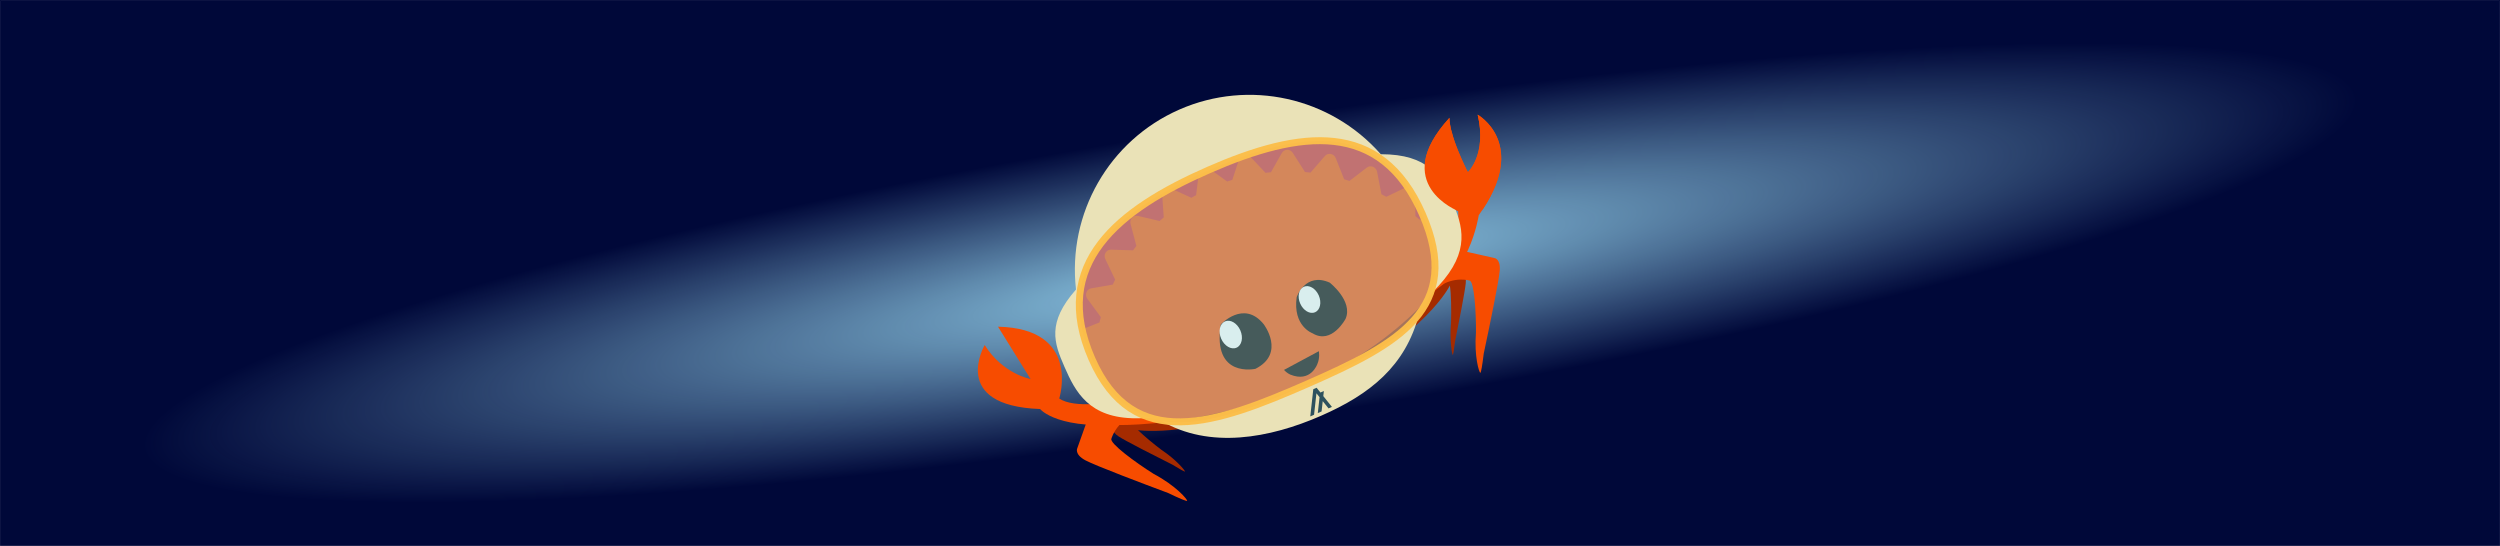
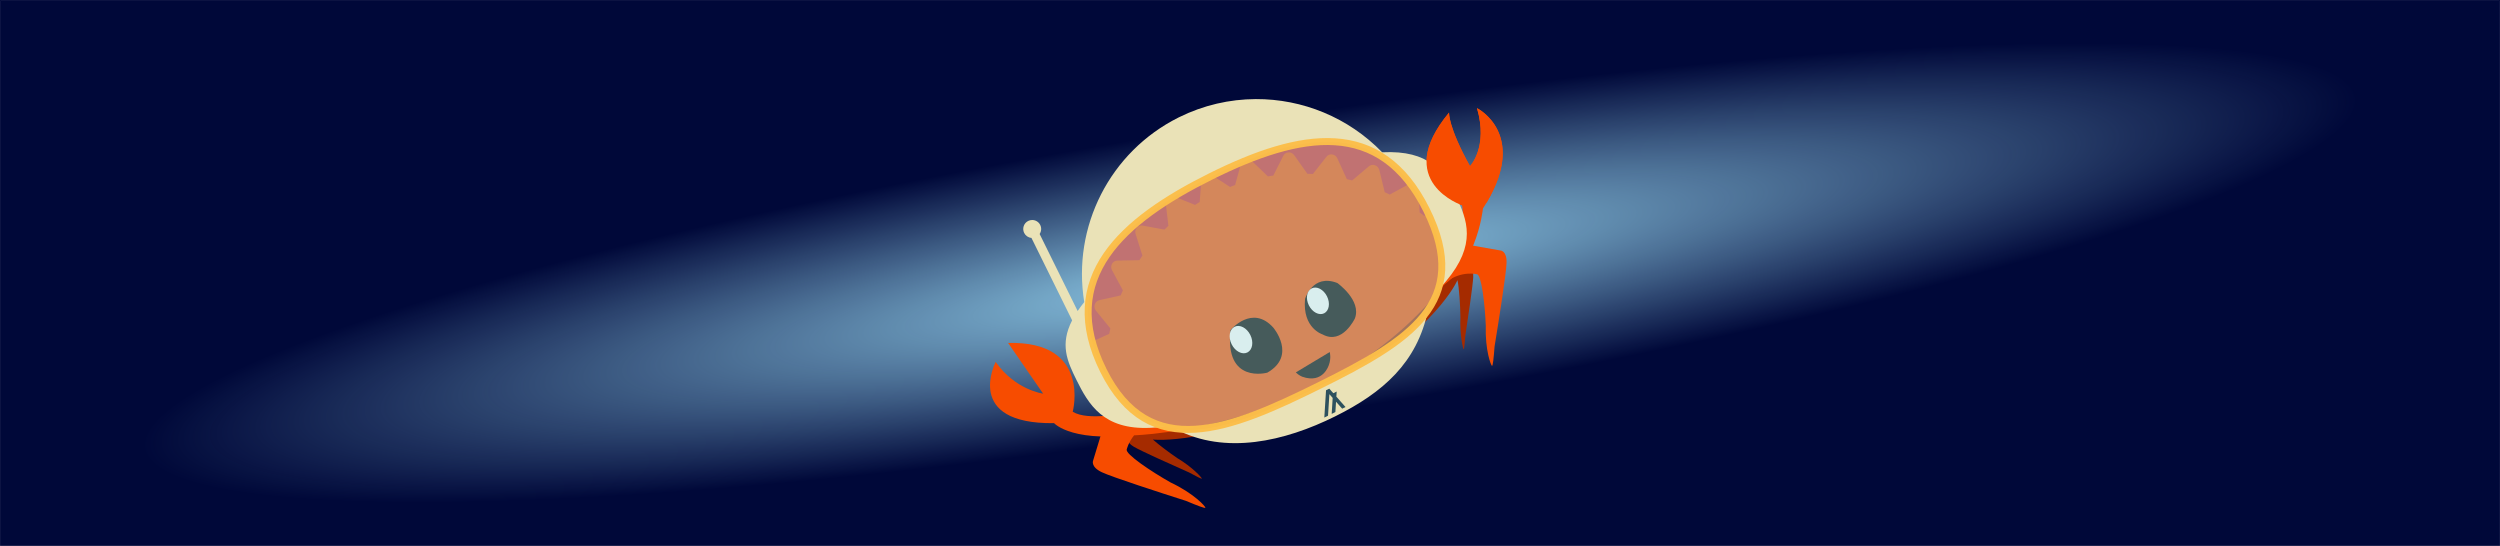
<svg xmlns="http://www.w3.org/2000/svg" xmlns:ns1="http://www.openswatchbook.org/uri/2009/osb" xmlns:xlink="http://www.w3.org/1999/xlink" width="5118.808" height="1117.089" viewBox="0 0 5118.808 1117.089" version="1.1" xml:space="preserve" style="clip-rule:evenodd;fill-rule:evenodd;stroke-linejoin:round;stroke-miterlimit:1.414" id="svg39">
  <defs id="defs43">
    <linearGradient id="linearGradient908">
      <stop style="stop-color:#8ecae6;stop-opacity:1;" offset="0" id="stop904" />
      <stop style="stop-color:#8ecae6;stop-opacity:0;" offset="1" id="stop906" />
    </linearGradient>
    <linearGradient id="linearGradient3144" ns1:paint="gradient">
      <stop style="stop-color:#45526c;stop-opacity:1;" offset="0" id="stop3152" />
      <stop style="stop-color:#45526c;stop-opacity:0;" offset="1" id="stop3154" />
    </linearGradient>
    <linearGradient id="linearGradient3144-6" ns1:paint="gradient">
      <stop style="stop-color:#45526c;stop-opacity:1;" offset="0" id="stop3140" />
      <stop style="stop-color:#45526c;stop-opacity:0;" offset="1" id="stop3142" />
    </linearGradient>
    <radialGradient xlink:href="#linearGradient908" id="radialGradient916" cx="1473.235" cy="364.361" fx="1473.235" fy="364.361" r="2559.404" gradientTransform="matrix(0.8858013,-0.1405427,0.01878556,0.1184001,161.3969,528.273)" gradientUnits="userSpaceOnUse" />
  </defs>
  <g id="layer3" transform="translate(1086.169,194.1838)">
    <rect style="fill:#000839;stroke:#000839;stroke-width:1.21;stroke-opacity:0.969" id="rect863" width="5117.598" height="1115.879" x="-1085.563" y="-193.579" />
-     <rect style="clip-rule:evenodd;fill:url(#radialGradient916);fill-rule:evenodd;stroke:#000839;stroke-width:1.21;stroke-linejoin:round;stroke-miterlimit:1.414;stroke-opacity:0.969;fill-opacity:1" id="rect863-3" width="5117.598" height="1115.879" x="-1085.564" y="-193.579" />
+     <rect style="clip-rule:evenodd;fill:url(#radialGradient916);fill-opacity:1;fill-rule:evenodd;stroke:#000839;stroke-width:1.21;stroke-linejoin:round;stroke-miterlimit:1.414;stroke-opacity:0.969" id="rect863-3" width="5117.598" height="1115.879" x="-1085.564" y="-193.579" />
  </g>
  <g id="layer1" transform="translate(1034.287,198.0185)">
-     <path id="path47-3-6-3-5-3-0-1" style="clip-rule:evenodd;fill:#d62828;fill-opacity:1;fill-rule:evenodd;stroke:none;stroke-width:14.242;stroke-linejoin:round;stroke-miterlimit:1.414;stroke-dasharray:none;stroke-opacity:0.969" d="m 1877.081,240.946 c 84.907,193.821 -48.968,266.424 -235.819,348.278 -186.851,81.854 -355.921,141.961 -440.828,-51.859 -84.907,-193.821 52.489,-304.592 239.34,-386.446 186.851,-81.854 352.401,-103.793 437.307,90.027 z" />
+     <path id="path47-3-6-3-5-3-0-1" style="clip-rule:evenodd;fill:#d62828;fill-opacity:1;fill-rule:evenodd;stroke:none;stroke-width:14.242;stroke-linejoin:round;stroke-miterlimit:1.414;stroke-dasharray:none;stroke-opacity:0.969" d="m 1885.721,232.805 c 94.12,189.518 -36.113,268.469 -218.816,359.204 -182.703,90.736 -348.691,158.896 -442.811,-30.622 -94.12,-189.518 37.796,-306.762 220.499,-397.497 182.703,-90.736 347.007,-120.603 441.127,68.915 z" />
  </g>
  <g id="layer4" transform="translate(1034.287,198.0185)">
-     <g id="Layer-1" style="clip-rule:evenodd;fill-rule:evenodd;stroke-linejoin:round;stroke-miterlimit:1.414" transform="rotate(-23.65673,1149.203,-1842.867)">
+     <g id="Layer-1" style="clip-rule:evenodd;fill-rule:evenodd;stroke-linejoin:round;stroke-miterlimit:1.414" transform="rotate(-26.4103,1166.183,-1635.135)">
      <g transform="translate(1009.4,506.362)" id="g4">
        <path d="m 0,-7.203 -12.072,-25.006 c 0.063,-0.947 0.111,-1.898 0.111,-2.853 0,-28.346 -29.478,-54.471 -79.069,-75.389 v 17.393 c -4.836,-1.919 -9.871,-3.787 -15.117,-5.593 v -8.108 c -70.874,-25.56 -176.383,-41.778 -294.241,-41.778 -102.973,0 -196.529,12.38 -265.791,32.554 v 28.246 h -0.002 v -34.188 c -70.96,22.55 -114.954,53.877 -114.954,88.515 0,5.46 1.101,10.838 3.217,16.113 l -7.228,12.867 c 0,0 -5.792,7.512 4.406,23.362 8.994,13.977 54.048,68.685 77.827,97.335 10.214,14.687 17.141,23.734 17.746,22.859 0.955,-1.386 -6.351,-28.961 -26.635,-60.423 -9.466,-16.895 -20.768,-39.283 -27.554,-55.819 18.942,11.99 130.23,68.029 357.232,67.801 231.994,-0.232 335.115,-72.851 346.433,-82.737 -3.955,15.889 -17.468,48.033 -28.245,70.638 -17.706,32.331 -24.12,60.478 -23.296,61.87 0.524,0.878 6.565,-8.441 15.476,-23.543 C -51.025,87.37 -11.739,30.974 -3.889,16.608 5.007,0.323 0,-7.203 0,-7.203" style="fill:#a52b00;fill-rule:nonzero" id="path2" />
      </g>
      <g transform="translate(1079.49,294.885)" id="g8">
        <path d="m 0,204.135 -79.343,-58.446 c -0.745,-2.6 -1.49,-5.201 -2.26,-7.781 l 26.062,-37.754 c 2.66,-3.84 3.196,-8.832 1.469,-13.211 -1.731,-4.358 -5.515,-7.482 -9.99,-8.247 l -44.066,-7.479 c -1.709,-3.485 -3.498,-6.916 -5.294,-10.319 L -94.907,18.51 c 1.903,-4.317 1.505,-9.335 -1.022,-13.254 -2.517,-3.937 -6.786,-6.237 -11.338,-6.058 l -44.724,1.625 c -2.315,-3.016 -4.667,-6.003 -7.067,-8.937 l 10.278,-45.432 c 1.042,-4.612 -0.274,-9.443 -3.487,-12.794 -3.195,-3.339 -7.838,-4.722 -12.253,-3.639 l -43.562,10.709 c -2.82,-2.493 -5.688,-4.953 -8.588,-7.365 l 1.567,-46.641 c 0.168,-4.721 -2.033,-9.208 -5.812,-11.829 -3.777,-2.636 -8.57,-3.032 -12.701,-1.074 l -40.638,19.321 c -3.273,-1.878 -6.565,-3.737 -9.892,-5.537 l -7.181,-45.961 c -0.729,-4.656 -3.724,-8.612 -7.919,-10.418 -4.185,-1.817 -8.976,-1.228 -12.648,1.536 l -36.232,27.185 c -3.569,-1.185 -7.153,-2.32 -10.779,-3.407 l -15.617,-43.585 c -1.588,-4.443 -5.25,-7.706 -9.716,-8.624 -4.45,-0.909 -9.028,0.632 -12.114,4.08 l -30.499,34.119 c -3.685,-0.423 -7.377,-0.81 -11.076,-1.131 l -23.549,-39.676 c -2.384,-4.018 -6.597,-6.464 -11.139,-6.464 -4.529,0 -8.75,2.446 -11.118,6.464 l -23.555,39.676 c -3.701,0.321 -7.408,0.708 -11.088,1.131 l -30.499,-34.119 c -3.09,-3.448 -7.684,-4.989 -12.122,-4.08 -4.46,0.93 -8.128,4.181 -9.707,8.624 l -15.629,43.585 c -3.621,1.087 -7.205,2.23 -10.78,3.407 l -36.22,-27.185 c -3.683,-2.774 -8.478,-3.361 -12.668,-1.536 -4.181,1.806 -7.188,5.762 -7.913,10.418 l -7.186,45.961 c -3.322,1.8 -6.614,3.649 -9.895,5.537 l -40.634,-19.321 c -4.127,-1.966 -8.945,-1.562 -12.704,1.074 -3.773,2.621 -5.98,7.108 -5.81,11.829 l 1.562,46.641 c -2.894,2.412 -5.756,4.872 -8.591,7.365 l -43.554,-10.709 c -4.423,-1.074 -9.062,0.3 -12.265,3.639 -3.221,3.351 -4.526,8.182 -3.491,12.794 l 10.257,45.432 c -2.378,2.945 -4.733,5.921 -7.042,8.937 l -44.724,-1.625 c -4.513,-0.135 -8.821,2.121 -11.343,6.058 -2.527,3.919 -2.91,8.937 -1.029,13.254 l 18.528,42.388 c -1.799,3.403 -3.586,6.834 -5.309,10.319 l -44.063,7.479 c -4.479,0.754 -8.252,3.876 -9.994,8.247 -1.728,4.379 -1.167,9.371 1.474,13.211 l 26.066,37.754 c -0.201,0.667 -0.387,1.339 -0.587,2.008 l -73.696,78.285 c 0,0 -11.296,8.851 5.147,29.654 14.5,18.351 88.951,91.096 128.271,129.205 16.606,19.348 27.984,31.329 29.172,30.293 1.876,-1.645 -7.972,-36.847 -40.682,-78.149 -25.216,-37.056 -57.941,-94.049 -50.267,-100.618 0,0 8.729,-11.081 26.242,-19.057 0.641,0.512 -0.662,-0.507 0,0 0,0 369.595,170.491 712.429,2.884 39.164,-7.025 62.873,13.955 62.873,13.955 8.176,4.74 -12.996,63.344 -30.407,102.137 -23.679,44.05 -27.151,78.422 -25.144,79.614 1.268,0.757 9.883,-12.353 22.172,-33.217 C -67.814,332.649 -10.492,252.1 0,232.534 11.895,210.352 0,204.135 0,204.135" style="fill:#f74c00;fill-rule:nonzero" id="path6" />
      </g>
      <g transform="translate(917.896,244.679)" id="g12">
        <path d="m 0,232.466 c 0,0 53.179,-2.466 123.032,-73.462 l 9.898,-21.979 c 0,0 -108.417,-107.848 60.118,-182.291 0,0 -14.755,24.112 -10.426,117.272 0,0 50.815,-17.649 65.714,-99.94 0,0 74.12,97.724 -80.502,189.377 0,0 -72.54,116.289 -174.805,105.15 z" style="fill:#f74c00;fill-rule:nonzero" id="path10" />
      </g>
      <g transform="translate(676.997,488.361)" id="g16">
        <path d="m 0,-78.192 c 0,0 36.935,-40.443 73.871,0 0,0 29.022,53.927 0,80.887 0,0 -47.487,37.748 -73.871,0 0,0 -31.658,-29.659 0,-80.887" style="fill-rule:nonzero" id="path14" />
      </g>
      <g transform="translate(719.761,425.169)" id="g20-8">
        <path d="m 0,0.004 c 0,15.746 -9.282,28.514 -20.732,28.514 -11.448,0 -20.73,-12.768 -20.73,-28.514 0,-15.75 9.282,-28.518 20.73,-28.518 C -9.282,-28.514 0,-15.746 0,0.004" style="fill:#ffffff;fill-rule:nonzero" id="path18-9" />
      </g>
      <g transform="translate(512.148,482.736)" id="g24">
        <path d="m 0,-83.609 c 0,0 63.355,-28.052 80.648,34.562 0,0 18.114,72.98 -52.03,77.099 0,0 -89.444,-17.228 -28.618,-111.661" style="fill-rule:nonzero" id="path22" />
      </g>
      <g transform="translate(543.968,426.204)" id="g28">
        <path d="m 0,0.002 c 0,16.239 -9.572,29.409 -21.381,29.409 -11.804,0 -21.379,-13.17 -21.379,-29.409 0,-16.244 9.575,-29.411 21.379,-29.411 C -9.572,-29.409 0,-16.242 0,0.002" style="fill:#ffffff;fill-rule:nonzero" id="path26" />
      </g>
      <g transform="translate(593.317,576.574)" id="g32">
        <path d="m 0,-40.271 80.796,-6.484 c 0,0 -2.738,13.006 -13.279,22.769 0,0 -27.79,30.47 -59.673,-2.533 0,0 -5.217,-5.629 -7.844,-13.752" style="fill-rule:nonzero" id="path30" />
      </g>
      <g transform="translate(269.796,270.778)" id="g36">
        <path d="m 0,190.741 c -0.667,0 -1.321,0.049 -1.973,0.101 -26.234,-5.971 -99.973,-25.185 -119.464,-56.363 0,0 99.227,-112.872 -55.86,-185.019 l 18.057,124.878 c 0,0 -47.809,-31.949 -58.126,-101.346 0,0 -116.423,84.494 51.384,165.474 0,0 15.22,57.187 161.349,102.815 l 0.107,-0.435 c 1.471,0.272 2.977,0.435 4.526,0.435 13.808,0 25.003,-11.312 25.003,-25.271 0,-13.956 -11.195,-25.269 -25.003,-25.269" style="fill:#f74c00;fill-rule:nonzero" id="path34" />
      </g>
    </g>
  </g>
  <g id="layer2" transform="translate(1034.287,198.0185)">
-     <path id="path47-9-6" style="clip-rule:evenodd;fill:#eae2b7;fill-opacity:1;fill-rule:evenodd;stroke:none;stroke-width:0;stroke-linejoin:round;stroke-miterlimit:1.414;stroke-dasharray:none;stroke-opacity:1" d="M 1379.72,26.631 C 1236.546,89.86 1151.14,238.97 1168.865,394.766 c -59.994,68.051 -45.104,109.31 -23.574,158.456 22.162,50.59 49.535,105.399 147.225,105.242 9.847,-0.016 19.932,-0.335 30.206,-0.923 -49.371,-14.751 -90.916,-51.619 -121.523,-121.488 -16.657,-38.025 -24.752,-72.849 -25.6,-104.888 -2.803,-130.656 115.187,-214.854 264.965,-280.467 149.259,-65.386 284.922,-92.535 376.748,-2.021 -0.807,-1.148 -1.621,-2.291 -2.441,-3.429 24.128,23.052 45.301,54.039 62.976,94.386 30.145,68.814 32.705,122.345 15.115,166.439 6.274,-6.158 12.308,-12.345 18.055,-18.555 66.347,-71.703 49.852,-123.322 27.69,-173.912 -22.154,-50.572 -48.158,-95.975 -145.76,-95.851 C 1689.888,0.766 1523.244,-36.242 1380.695,26.204 c -0.325,0.142 -0.65,0.284 -0.974,0.427 z m -36.783,636.749 c 99.119,58.586 222.311,36.071 327.636,-10.069 100.32,-43.949 172.886,-101.612 200.5,-207.737 -44.246,58.483 -129.046,99.634 -229.02,143.429 -110.501,48.407 -214.781,89.202 -299.115,74.377 z" />
-     <path id="path47-3-6-3-5-3-0" style="clip-rule:evenodd;fill:#a6d6d6;fill-opacity:0.424;fill-rule:evenodd;stroke:#fcbf49;stroke-width:14.242;stroke-linejoin:round;stroke-miterlimit:1.414;stroke-dasharray:none;stroke-opacity:0.969" d="m 1877.892,240.024 c 84.907,193.821 -48.968,266.424 -235.82,348.278 -186.851,81.854 -355.922,141.961 -440.828,-51.859 -84.907,-193.821 52.489,-304.592 239.34,-386.446 186.851,-81.854 352.401,-103.793 437.307,90.027 z" />
-     <path id="path10-5" style="clip-rule:evenodd;fill:#f74c00;fill-rule:nonzero;stroke-linejoin:round;stroke-miterlimit:1.414" d="m 1933.638,43.143 c -124.502,135.813 18.078,191.096 18.078,191.096 l 3.675,16.04 46.454,-19.833 C 2092.351,93.286 1991.234,36.835 1991.234,36.835 2010.606,118.189 1971.142,154.744 1971.142,154.744 1929.796,71.15 1933.638,43.143 1933.638,43.143 Z" />
-     <g id="lINT7W" transform="matrix(0.1861273,-0.08153658,0.08153658,0.1861273,1573.969,588.6516)" style="fill:#003049;fill-opacity:0.808;stroke:none;stroke-opacity:0.969">
-       <polygon points="369.29,304.57 356.31,256.05 247.56,444.36 205.82,444.36 343.64,205.64 380.18,205.64 396.18,264.95 433.88,264.95 408.14,309.71 444.18,444.32 406.81,444.32 382.54,354.04 330.36,444.33 288.64,444.33 " id="polygon4" style="fill:#003049;fill-opacity:0.808;stroke:none;stroke-opacity:0.969" />
+     <path id="path47-9-6" style="clip-rule:evenodd;fill:#eae2b7;fill-opacity:1;fill-rule:evenodd;stroke:none;stroke-width:0;stroke-linejoin:round;stroke-miterlimit:1.414;stroke-dasharray:none;stroke-opacity:1" d="m 2571.221,202.881 c -53.434,0.224 -107.251,12.418 -157.342,37.295 -0.318,0.157 -0.634,0.316 -0.951,0.475 -139.972,70.035 -218.116,223.074 -192.928,377.838 -5.074,6.346 -9.55,12.446 -13.492,18.332 l -77.848,-157.717 a 18.353,18.353 0 0 0 1.256,-18.408 18.353,18.353 0 0 0 -16.576,-10.229 18.353,18.353 0 0 0 -8.004,1.895 18.353,18.353 0 0 0 -0.01,0.004 18.353,18.353 0 0 0 -8.324,24.576 18.353,18.353 0 0 0 14.893,10.164 l 83.305,168.775 c -25.184,49.138 -10.461,83.098 8.865,122.014 24.567,49.467 54.542,102.899 152.111,98.049 9.835,-0.489 19.892,-1.292 30.127,-2.373 -50.023,-12.362 -93.29,-47.192 -127.219,-115.51 -18.465,-37.18 -28.223,-71.576 -30.609,-103.537 -9.077,-130.37 104.733,-220.14 251.186,-292.873 145.945,-72.48 280.148,-106.116 376.217,-20.117 -0.861,-1.108 -1.73,-2.209 -2.604,-3.307 25.208,21.867 47.845,51.801 67.438,91.252 33.416,67.286 38.544,120.632 23.092,165.52 5.971,-6.452 11.703,-12.921 17.145,-19.4 62.826,-74.807 43.87,-125.576 19.303,-175.043 -24.558,-49.449 -52.714,-93.549 -150.197,-88.736 -69.546,-71.688 -163.58,-109.336 -258.832,-108.938 z m 352.617,432.623 c -41.386,60.541 -124.11,105.718 -221.865,154.266 -108.047,53.659 -210.249,99.417 -295.197,88.66 101.819,53.757 223.787,25.349 326.773,-25.797 98.093,-48.717 167.806,-109.8 190.289,-217.129 z" transform="translate(-1034.287,-198.0185)" />
+     <path id="path47-3-6-3-5-3-0" style="clip-rule:evenodd;fill:#a6d6d6;fill-opacity:0.424;fill-rule:evenodd;stroke:#fcbf49;stroke-width:14.242;stroke-linejoin:round;stroke-miterlimit:1.414;stroke-dasharray:none;stroke-opacity:0.969" d="m 1886.487,231.845 c 94.12,189.518 -36.113,268.469 -218.816,359.204 -182.703,90.736 -348.691,158.896 -442.811,-30.622 -94.12,-189.518 37.796,-306.762 220.499,-397.497 182.703,-90.736 347.007,-120.603 441.127,68.915 z" />
+     <path id="path10-5" style="clip-rule:evenodd;fill:#f74c00;fill-rule:nonzero;stroke-linejoin:round;stroke-miterlimit:1.414" d="m 1932.71,32.514 c -117.833,141.637 27.238,190.006 27.238,190.006 l 4.441,15.845 45.447,-22.042 c 83.813,-141.35 -19.9,-192.879 -19.9,-192.879 23.259,80.329 -14.404,118.739 -14.404,118.739 -45.315,-81.512 -42.823,-109.67 -42.823,-109.67 z" />
+     <g id="lINT7W" transform="matrix(0.1819954,-0.09038406,0.09038406,0.1819954,1599.664,594.6712)" style="fill:#003049;fill-opacity:0.808;stroke:none;stroke-opacity:0.969">
+       <polygon points="433.88,264.95 408.14,309.71 444.18,444.32 406.81,444.32 382.54,354.04 330.36,444.33 288.64,444.33 369.29,304.57 356.31,256.05 247.56,444.36 205.82,444.36 343.64,205.64 380.18,205.64 396.18,264.95 " id="polygon4" style="fill:#003049;fill-opacity:0.808;stroke:none;stroke-opacity:0.969" />
    </g>
  </g>
</svg>
